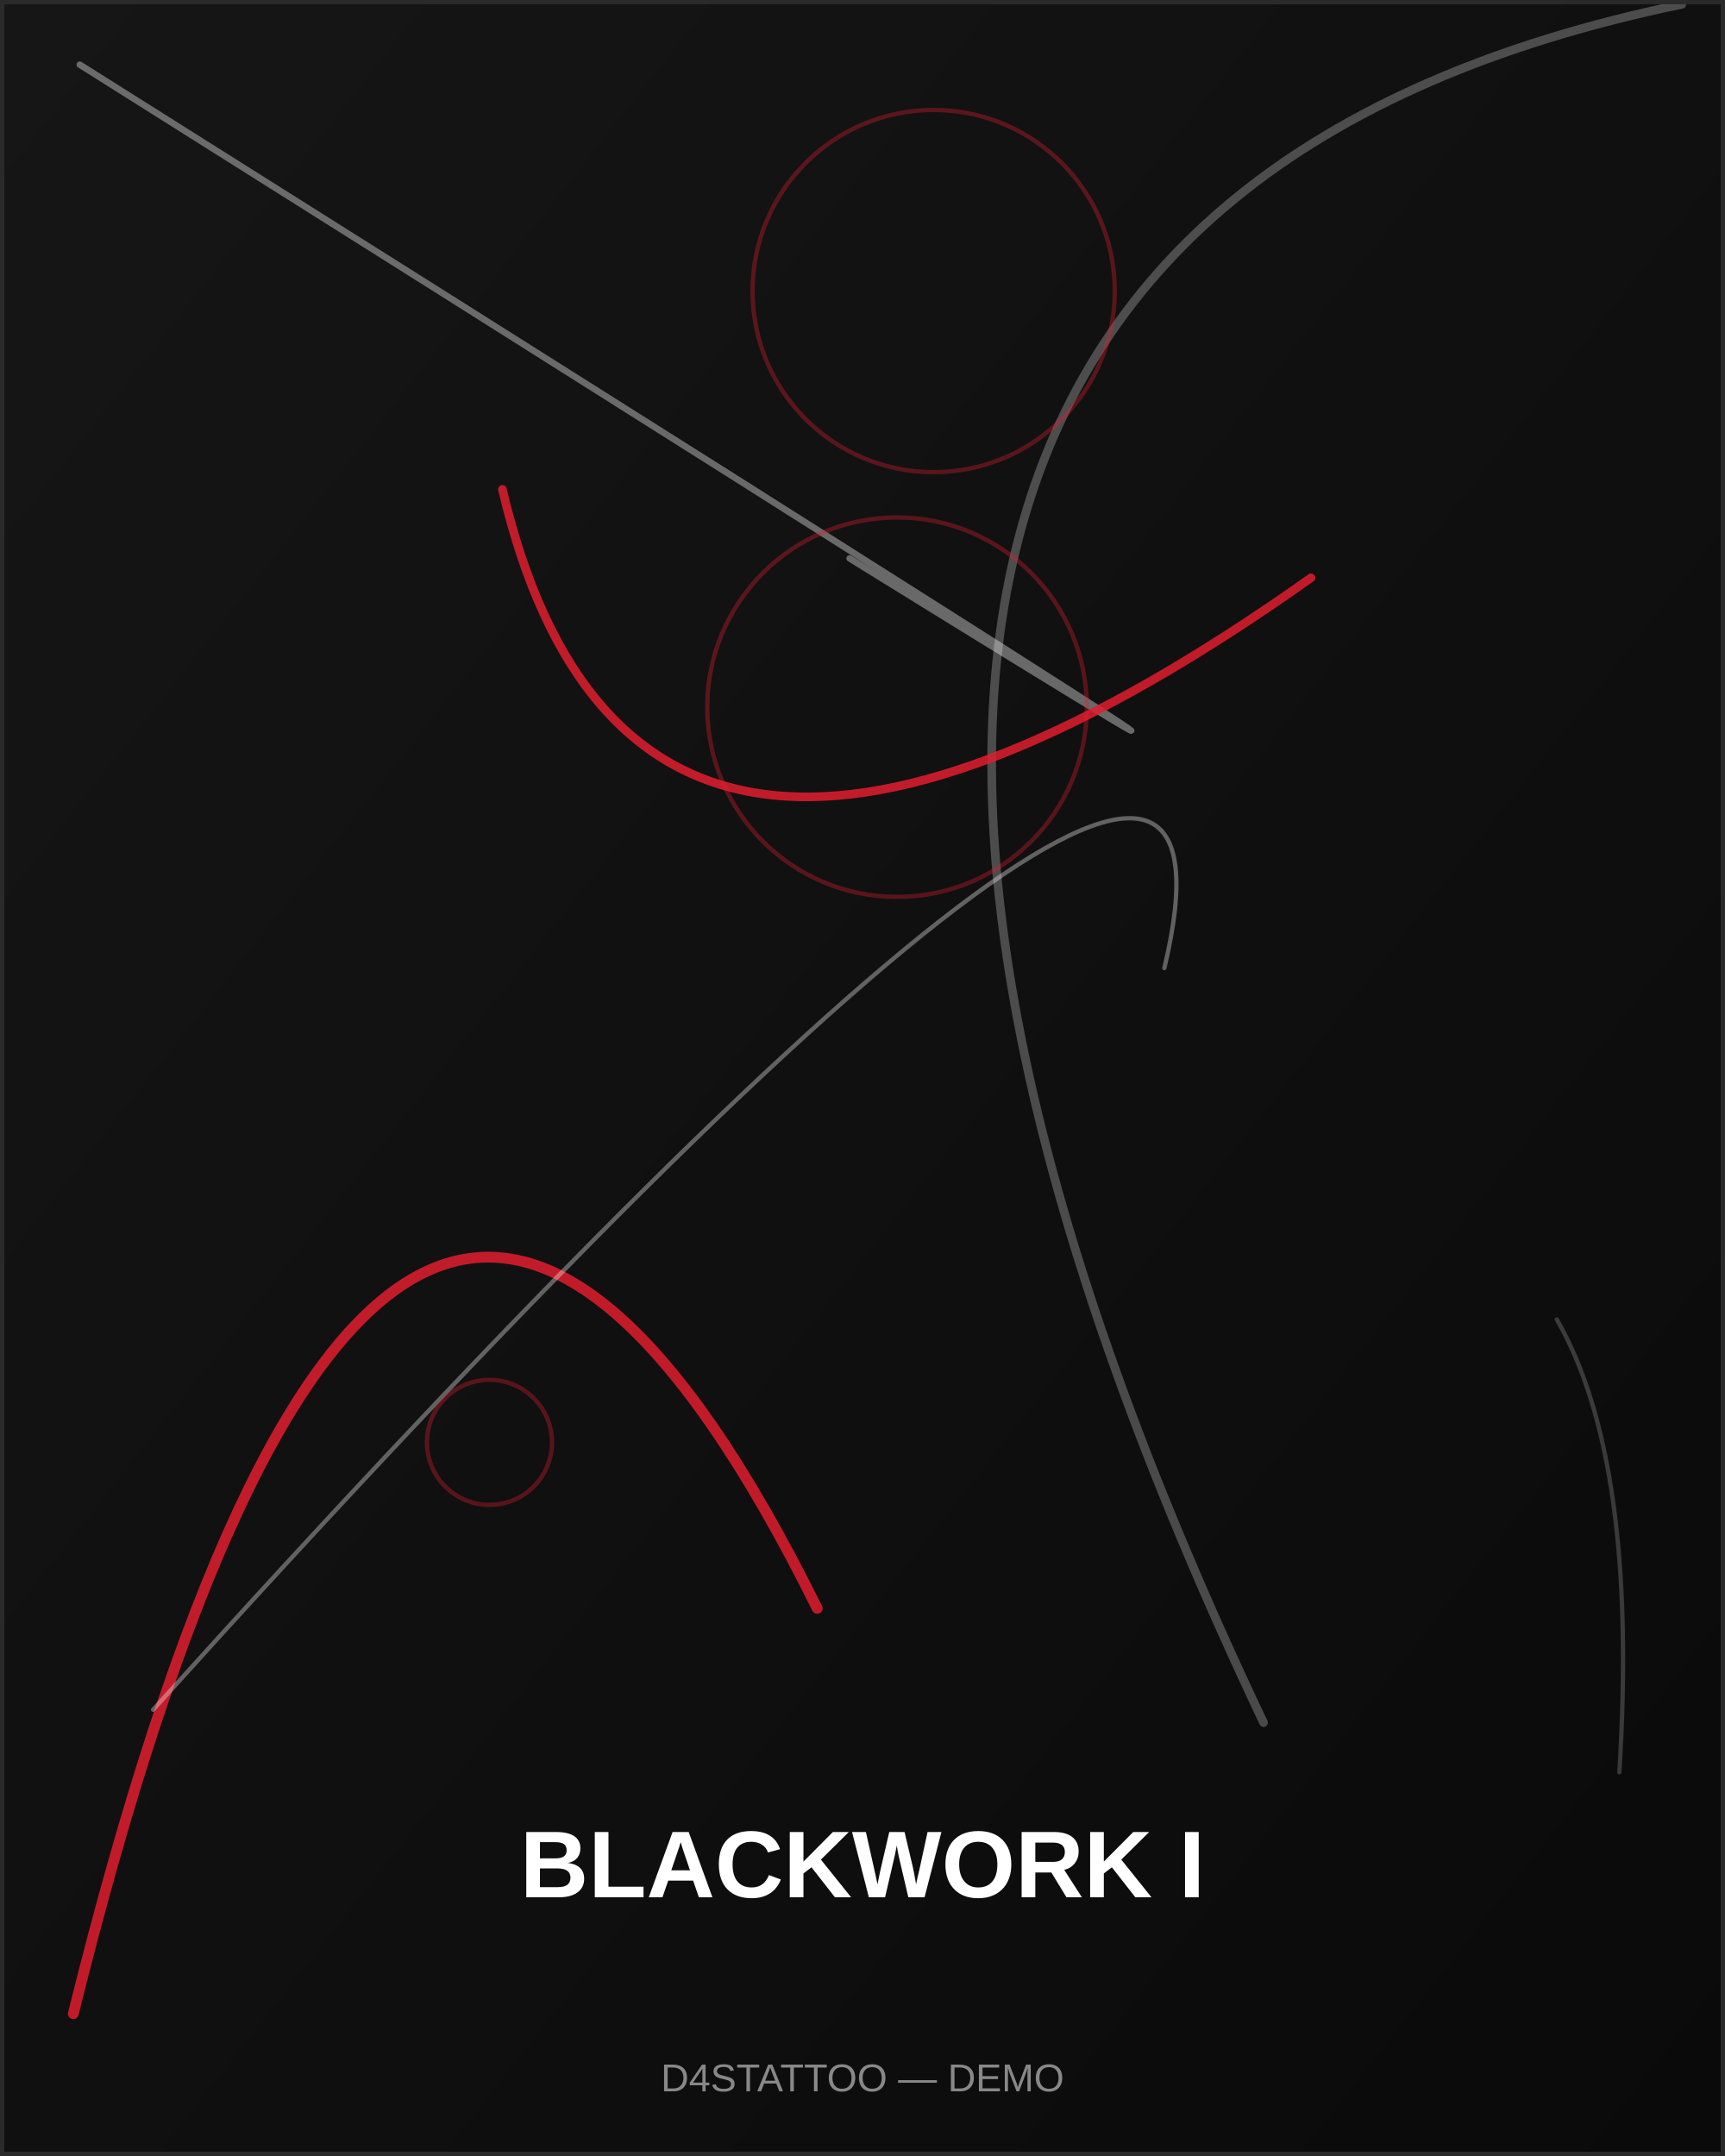
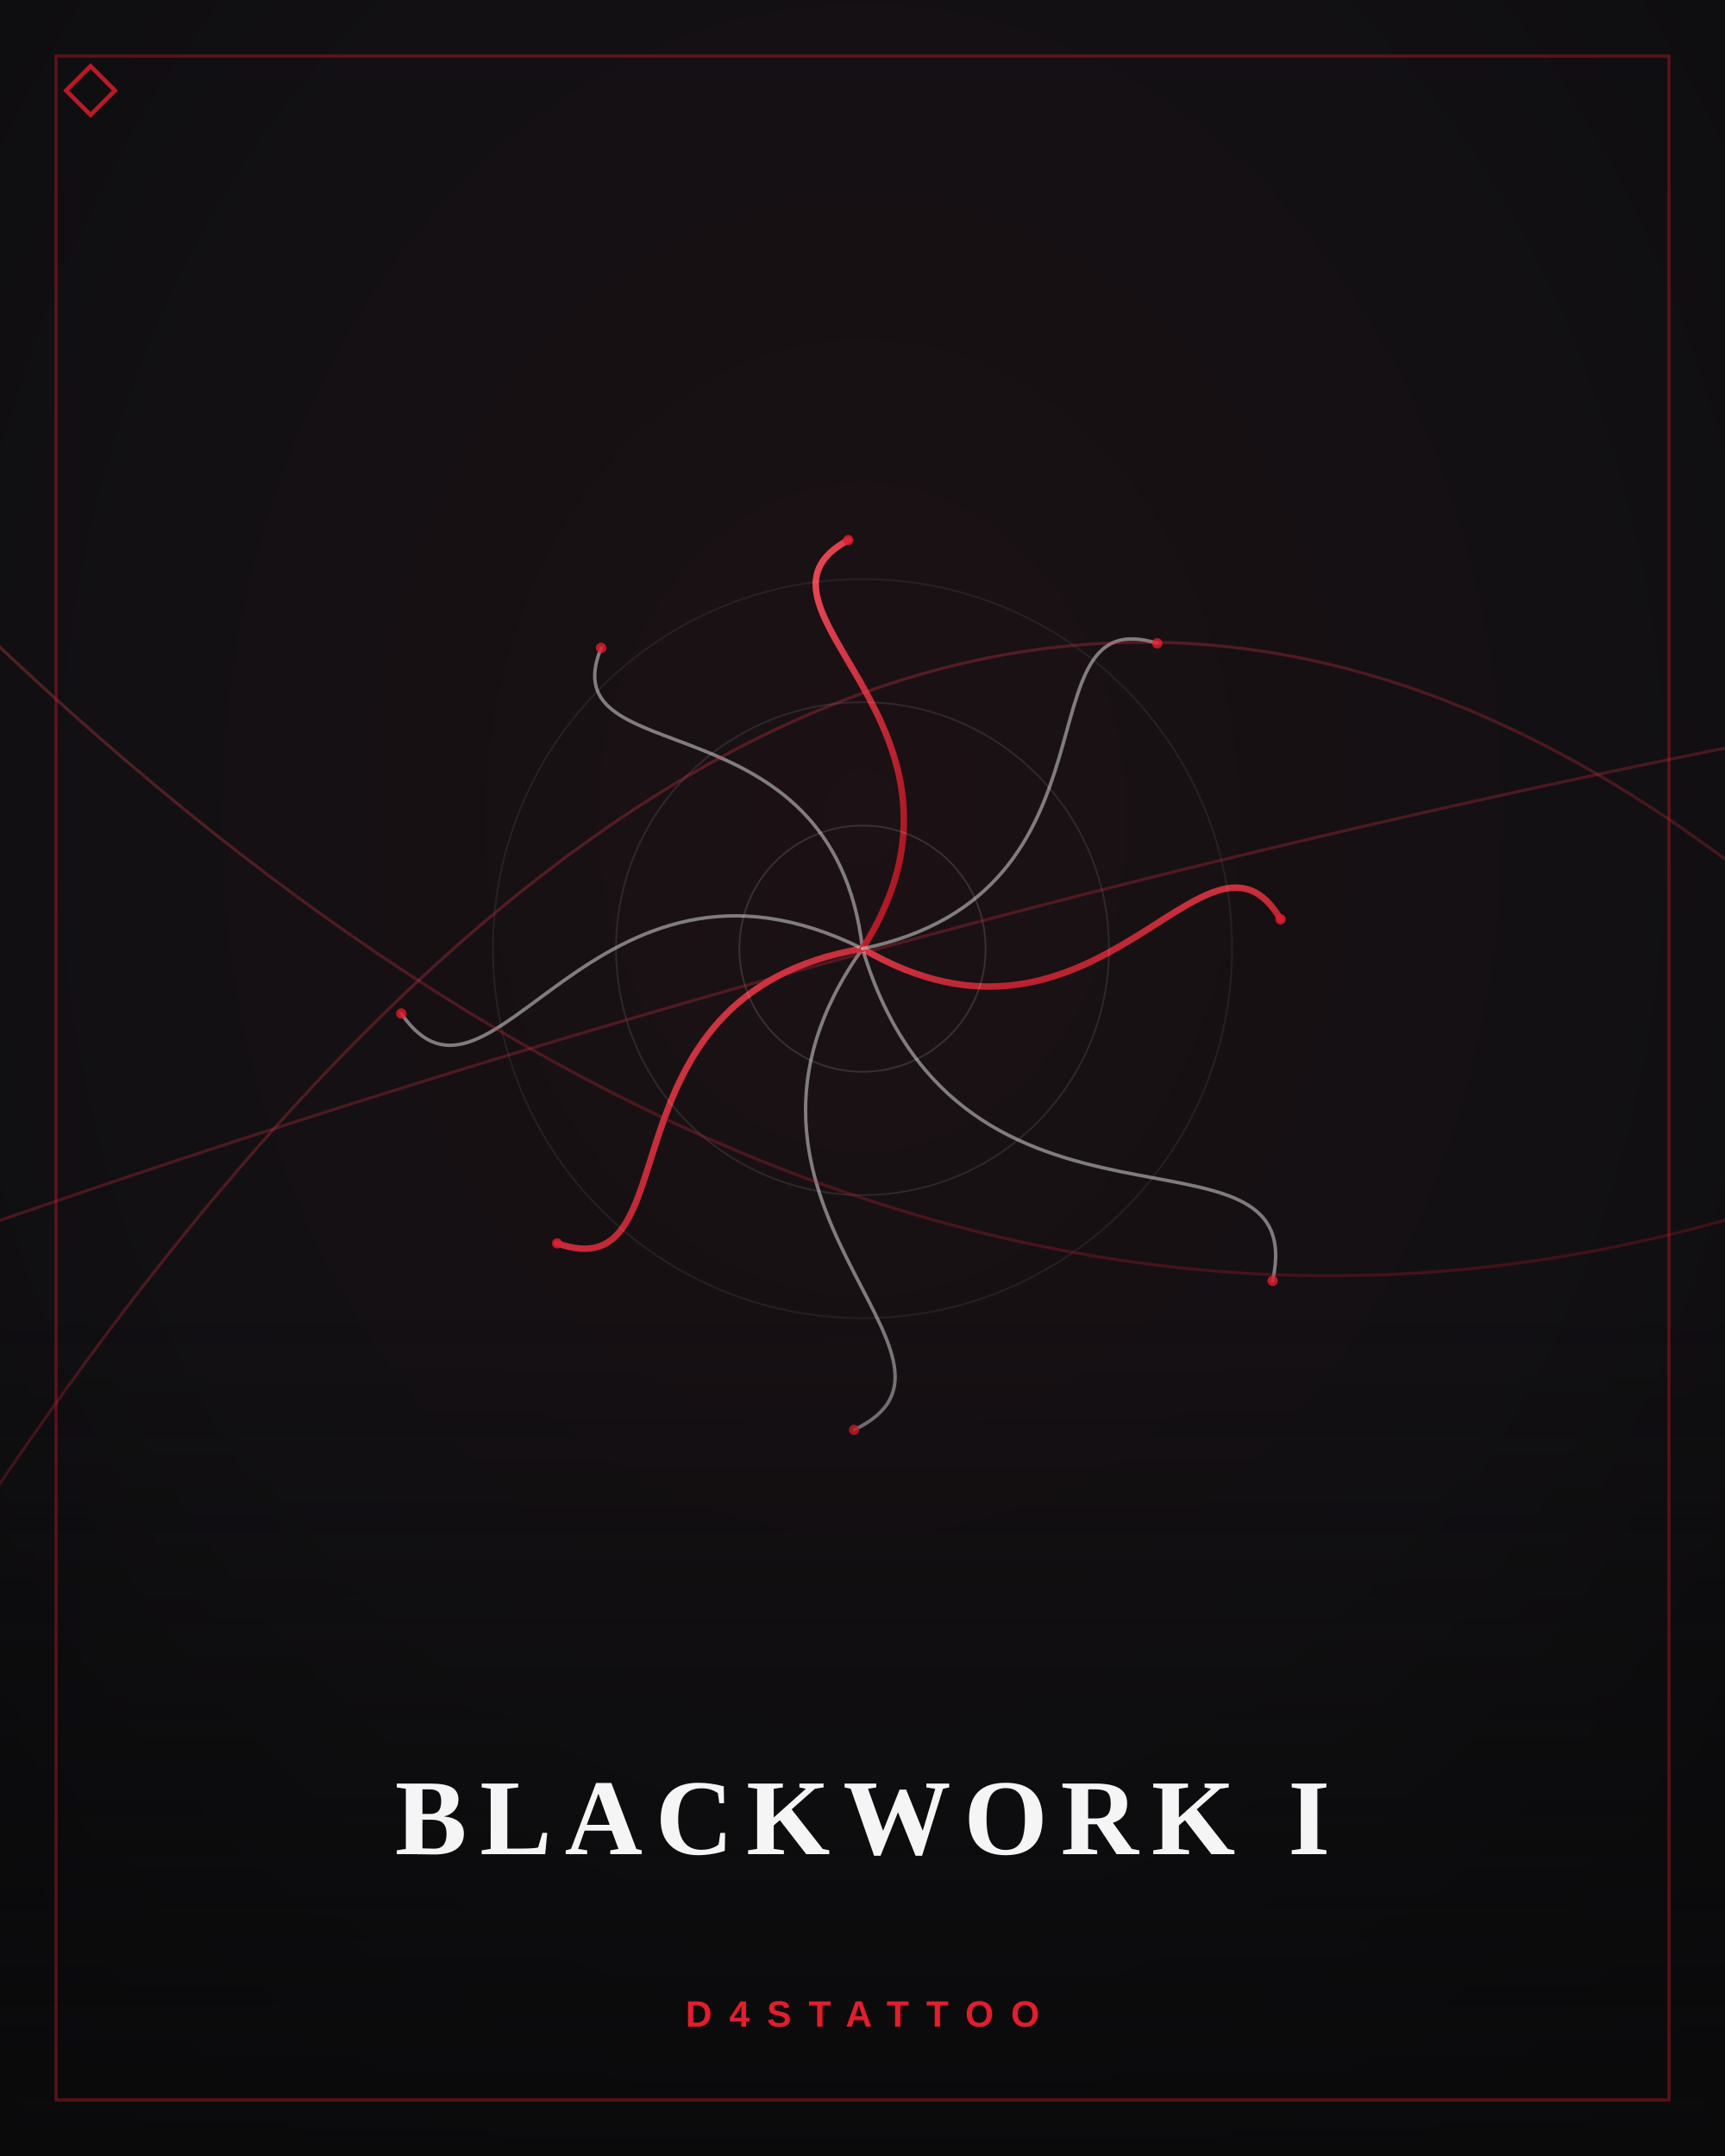
- <svg xmlns="http://www.w3.org/2000/svg" width="800" height="1000" viewBox="0 0 800 1000">
+ <svg xmlns="http://www.w3.org/2000/svg" width="800" height="1000" viewBox="0 0 800 1000" role="img" aria-label="BLACKWORK I">
  <defs>
-     <linearGradient id="g" x1="0" y1="0" x2="1" y2="1">
-       <stop offset="0" stop-color="#161616" />
-       <stop offset="1" stop-color="#0a0a0a" />
+     <radialGradient id="bg" cx="50%" cy="38%" r="80%">
+       <stop offset="0%" stop-color="#1c1114" />
+       <stop offset="55%" stop-color="#121013" />
+       <stop offset="100%" stop-color="#0a0a0b" />
+     </radialGradient>
+     <linearGradient id="rg" x1="0" y1="0" x2="1" y2="1">
+       <stop offset="0%" stop-color="#ff4d5e" />
+       <stop offset="100%" stop-color="#b3121f" />
+     </linearGradient>
+     <linearGradient id="fade" x1="0" y1="0" x2="0" y2="1">
+       <stop offset="60%" stop-color="#0a0a0b" stop-opacity="0" />
+       <stop offset="100%" stop-color="#0a0a0b" stop-opacity="0.92" />
    </linearGradient>
  </defs>
-   <rect width="800" height="1000" fill="url(#g)" />
-   <path d="M34 934 Q180 344 379 746" stroke="#e11d2e" stroke-width="5" fill="none" opacity="0.85" stroke-linecap="round" />
-   <path d="M586 799 Q259 110 780 2" stroke="#ffffff" stroke-width="4" fill="none" opacity="0.25" stroke-linecap="round" />
-   <path d="M37 30 Q777 496 394 259" stroke="#ffffff" stroke-width="3" fill="none" opacity="0.37" stroke-linecap="round" />
-   <path d="M233 227 Q295 490 608 268" stroke="#e11d2e" stroke-width="4" fill="none" opacity="0.85" stroke-linecap="round" />
-   <path d="M722 612 Q760 678 751 822" stroke="#ffffff" stroke-width="2" fill="none" opacity="0.19" stroke-linecap="round" />
-   <path d="M71 793 Q597 210 540 449" stroke="#ffffff" stroke-width="2" fill="none" opacity="0.34" stroke-linecap="round" />
-   <circle cx="416" cy="328" r="88" stroke="#e11d2e" stroke-width="2" fill="none" opacity="0.35" />
-   <circle cx="227" cy="669" r="29" stroke="#e11d2e" stroke-width="2" fill="none" opacity="0.35" />
-   <circle cx="433" cy="135" r="84" stroke="#e11d2e" stroke-width="2" fill="none" opacity="0.35" />
-   <rect x="0" y="0" width="800" height="1000" fill="none" stroke="#2a2a2a" stroke-width="4" />
-   <text x="50%" y="880" text-anchor="middle" font-family="Arial, sans-serif" font-size="44" font-weight="bold" fill="#ffffff">BLACKWORK I</text>
-   <text x="50%" y="1000" dy="-30" text-anchor="middle" font-family="Arial, sans-serif" font-size="18" fill="#888888">D4STATTOO — DEMO</text>
+   <rect width="800" height="1000" fill="url(#bg)" />
+   <path d="M400 440 C 509 503.9, 559.8 368.7, 593.9 426.4" stroke="url(#rg)" stroke-width="3" fill="none" opacity="0.9" stroke-linecap="round" />
+   <circle cx="593.9" cy="426.4" r="2.4" fill="#e11d2e" opacity="0.8" />
+   <path d="M400 440 C 445.5 592.5, 608.4 511.5, 590.2 594.1" stroke="#e8e8ea" stroke-width="1.6" fill="none" opacity="0.5" stroke-linecap="round" />
+   <circle cx="590.2" cy="594.1" r="2.4" fill="#e11d2e" opacity="0.8" />
+   <path d="M400 440 C 316 558.3, 465.6 629.9, 396.1 663.2" stroke="#e8e8ea" stroke-width="1.6" fill="none" opacity="0.5" stroke-linecap="round" />
+   <circle cx="396.1" cy="663.2" r="2.4" fill="#e11d2e" opacity="0.8" />
+   <path d="M400 440 C 273.9 461.4, 322.5 599.3, 258.4 576.7" stroke="url(#rg)" stroke-width="3" fill="none" opacity="0.9" stroke-linecap="round" />
+   <circle cx="258.4" cy="576.7" r="2.4" fill="#e11d2e" opacity="0.8" />
+   <path d="M400 440 C 274.2 377.6, 228.4 531.4, 186.1 470.1" stroke="#e8e8ea" stroke-width="1.6" fill="none" opacity="0.5" stroke-linecap="round" />
+   <circle cx="186.1" cy="470.1" r="2.4" fill="#e11d2e" opacity="0.8" />
+   <path d="M400 440 C 386.1 320.7, 254.5 359.5, 278.8 300.5" stroke="#e8e8ea" stroke-width="1.6" fill="none" opacity="0.5" stroke-linecap="round" />
+   <circle cx="278.8" cy="300.5" r="2.4" fill="#e11d2e" opacity="0.8" />
+   <path d="M400 440 C 466 335.9, 335.9 281.8, 393.4 250.5" stroke="url(#rg)" stroke-width="3" fill="none" opacity="0.9" stroke-linecap="round" />
+   <circle cx="393.4" cy="250.5" r="2.4" fill="#e11d2e" opacity="0.8" />
+   <path d="M400 440 C 525.3 414.2, 471.9 278.1, 536.7 298.4" stroke="#e8e8ea" stroke-width="1.6" fill="none" opacity="0.5" stroke-linecap="round" />
+   <circle cx="536.7" cy="298.4" r="2.4" fill="#e11d2e" opacity="0.8" />
+   <circle cx="400" cy="440" r="57.1" stroke="#ffffff" stroke-width="0.8" fill="none" opacity="0.13" />
+   <circle cx="400" cy="440" r="114.3" stroke="#ffffff" stroke-width="0.8" fill="none" opacity="0.1" />
+   <circle cx="400" cy="440" r="171.4" stroke="#ffffff" stroke-width="0.8" fill="none" opacity="0.07" />
+   <path d="M-20 573 Q 400 426, 820 343" stroke="url(#rg)" stroke-width="1.4" fill="none" opacity="0.28" />
+   <path d="M-20 718 Q 400 77, 820 414" stroke="url(#rg)" stroke-width="1.4" fill="none" opacity="0.28" />
+   <path d="M-20 281 Q 400 691, 820 560" stroke="url(#rg)" stroke-width="1.4" fill="none" opacity="0.28" />
+   <rect width="800" height="1000" fill="url(#fade)" />
+   <rect x="26" y="26" width="748" height="948" fill="none" stroke="#e11d2e" stroke-opacity="0.35" stroke-width="1.5" />
+   <rect x="34" y="34" width="16" height="16" fill="none" stroke="#e11d2e" stroke-width="2" opacity=".8" transform="rotate(45 42 42)" />
+   <text x="50%" y="860" text-anchor="middle" font-family="Georgia, 'Times New Roman', serif" font-size="50" font-weight="700" fill="#f5f5f5" letter-spacing="6">BLACKWORK I</text>
+   <text x="50%" y="940" text-anchor="middle" font-family="Arial, sans-serif" font-size="17" fill="#e11d2e" letter-spacing="8" font-weight="700">D4STATTOO</text>
</svg>
